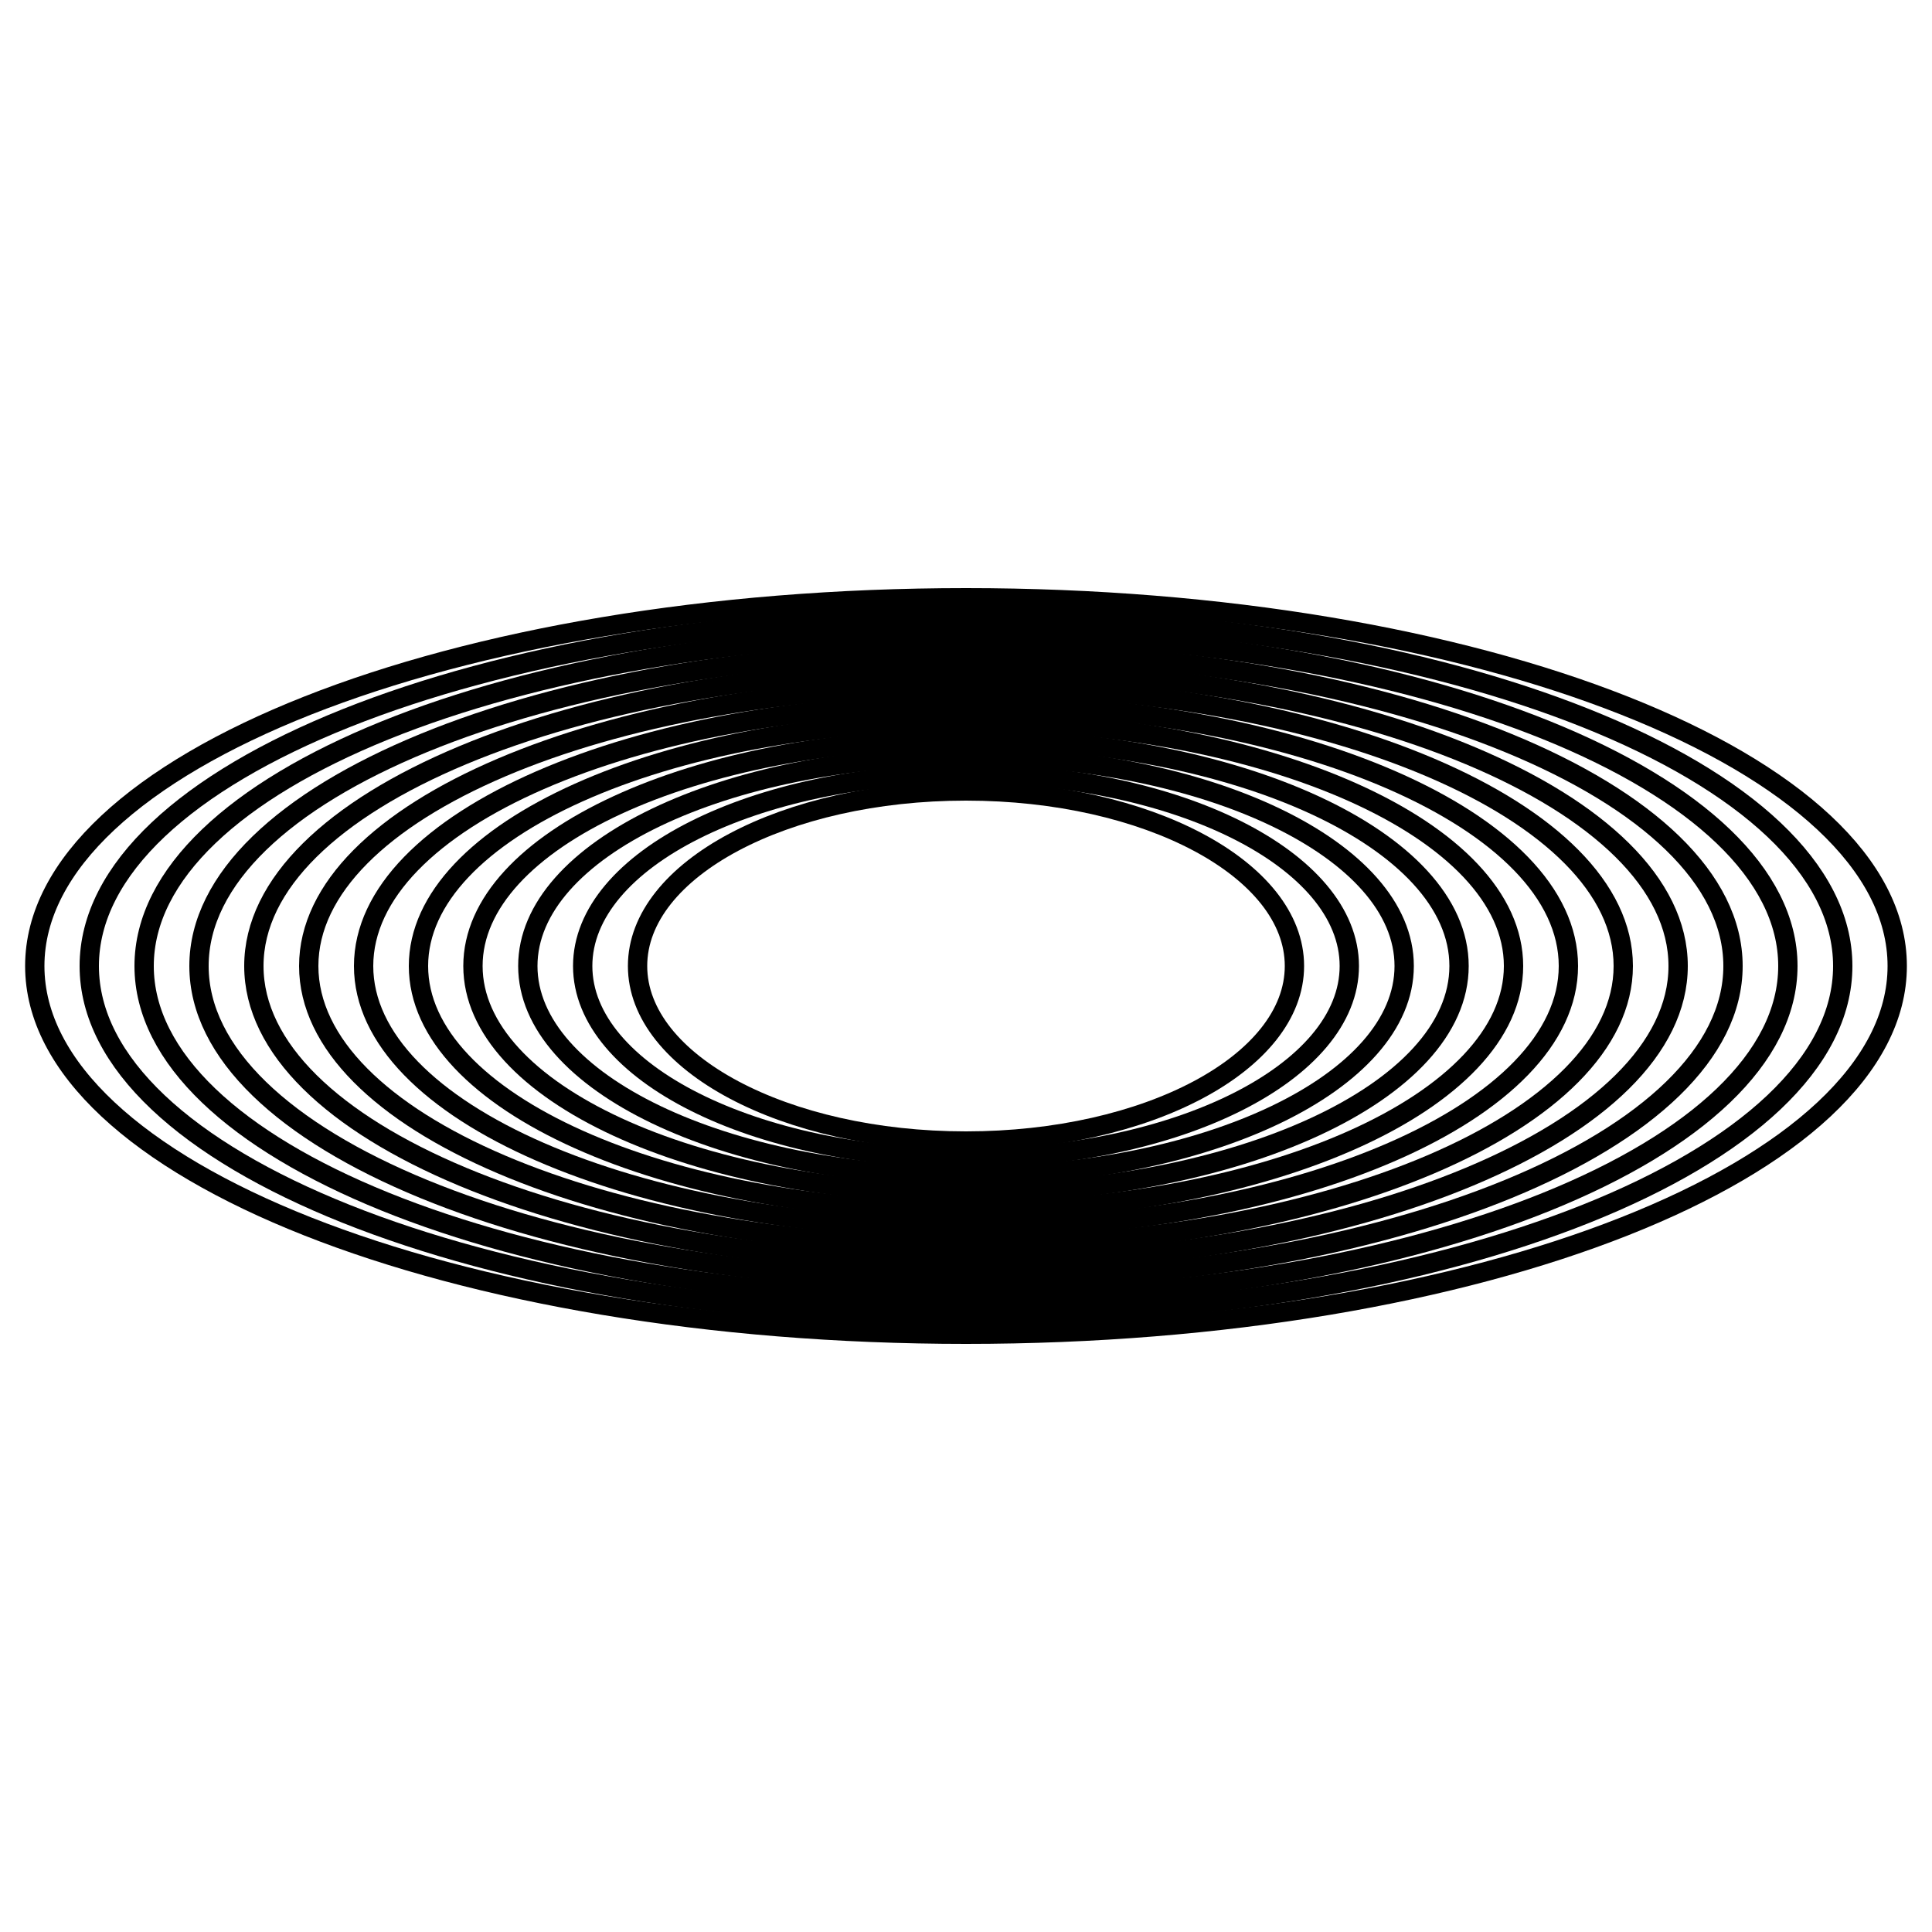
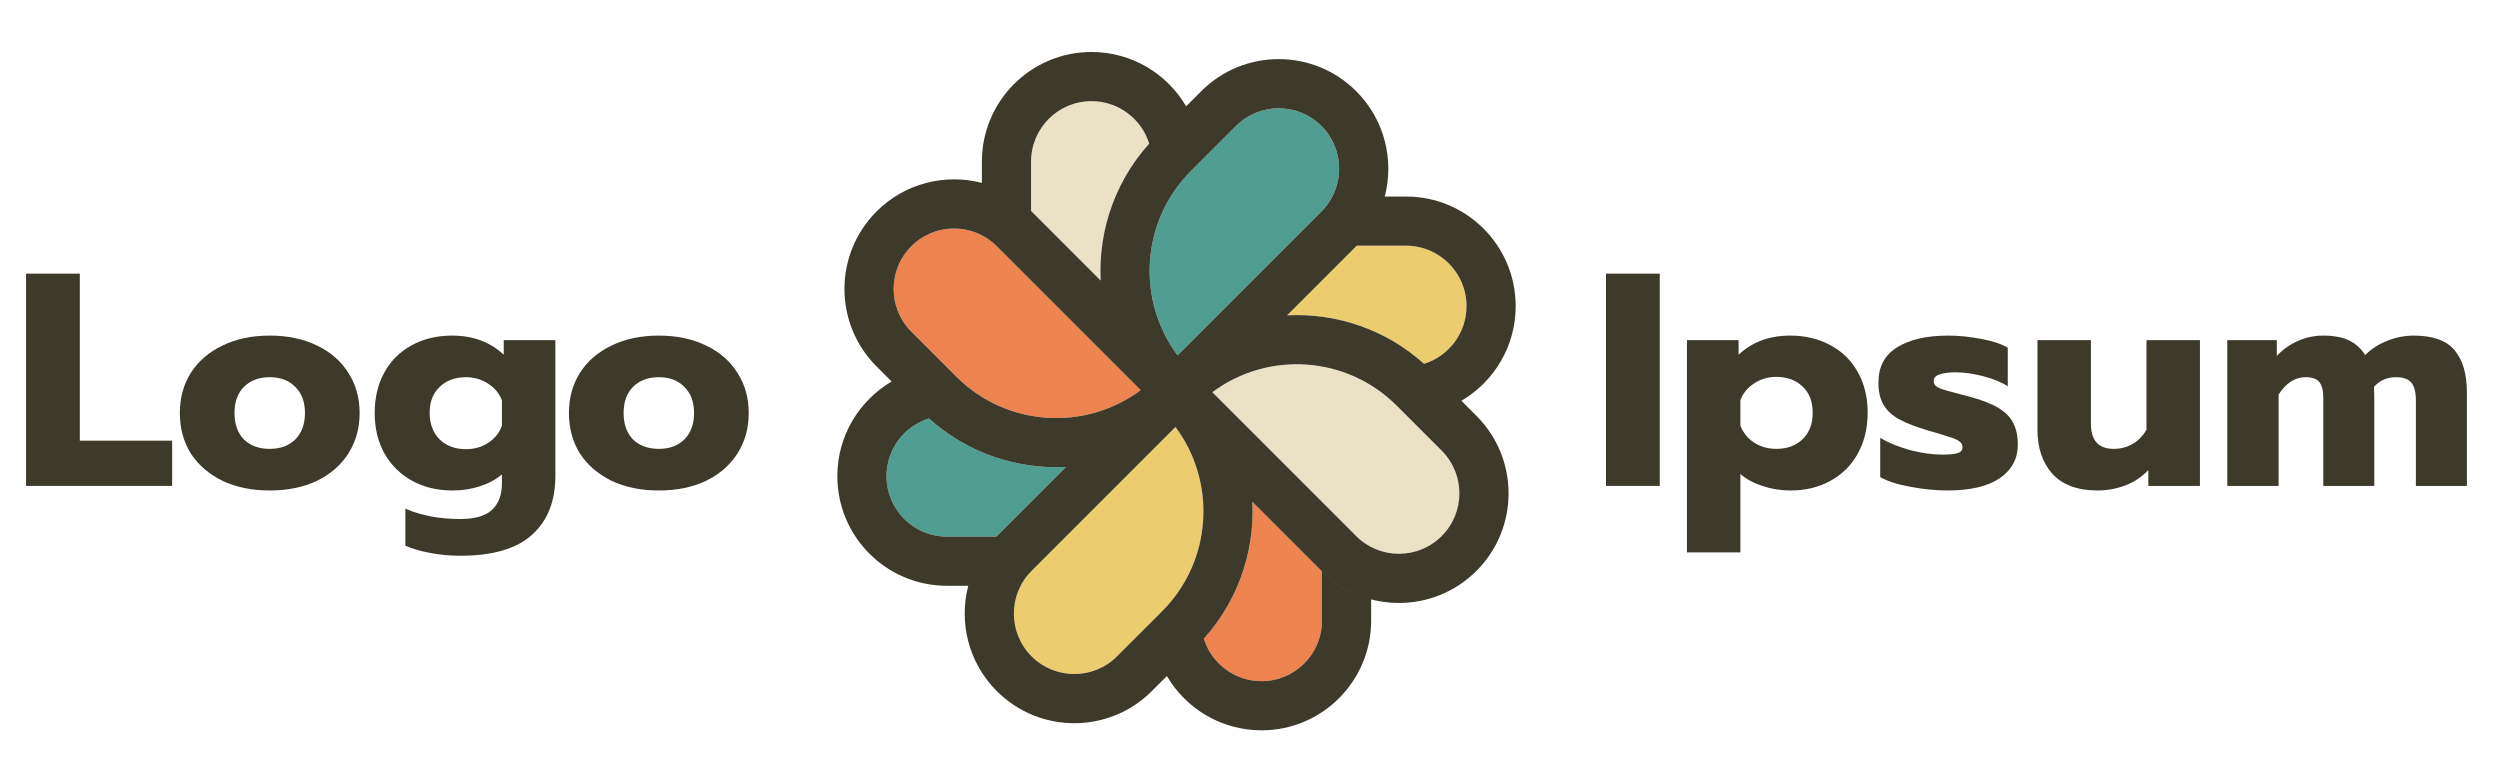
- <svg xmlns="http://www.w3.org/2000/svg" id="logo-62" width="80" height="80" viewBox="0 0 50 50" fill="none">
-   <path class="stroke" d="M25 29.53C29.694 29.53 33.5 27.502 33.5 25C33.5 22.498 29.694 20.47 25 20.47C20.306 20.47 16.5 22.498 16.5 25C16.5 27.502 20.306 29.53 25 29.53Z" stroke="black" stroke-width="0.5" stroke-miterlimit="10" />
-   <path class="stroke" d="M25 29.98C30.479 29.98 34.92 27.75 34.92 25C34.92 22.25 30.479 20.02 25 20.02C19.521 20.02 15.08 22.25 15.08 25C15.08 27.75 19.521 29.98 25 29.98Z" stroke="black" stroke-width="0.5" stroke-miterlimit="10" />
-   <path class="stroke" d="M25 30.44C31.263 30.44 36.34 28.005 36.34 25C36.34 21.996 31.263 19.56 25 19.56C18.737 19.56 13.66 21.996 13.66 25C13.66 28.005 18.737 30.44 25 30.44Z" stroke="black" stroke-width="0.5" stroke-miterlimit="10" />
-   <path class="stroke" d="M25 30.89C32.047 30.89 37.76 28.253 37.76 25C37.76 21.747 32.047 19.11 25 19.11C17.953 19.11 12.24 21.747 12.24 25C12.24 28.253 17.953 30.89 25 30.89Z" stroke="black" stroke-width="0.5" stroke-miterlimit="10" />
-   <path class="stroke" d="M25 31.35C32.826 31.35 39.17 28.507 39.17 25C39.17 21.493 32.826 18.65 25 18.65C17.174 18.65 10.83 21.493 10.83 25C10.83 28.507 17.174 31.35 25 31.35Z" stroke="black" stroke-width="0.5" stroke-miterlimit="10" />
-   <path class="stroke" d="M25 31.8C33.61 31.8 40.59 28.756 40.59 25C40.59 21.244 33.61 18.2 25 18.2C16.39 18.2 9.41 21.244 9.41 25C9.41 28.756 16.39 31.8 25 31.8Z" stroke="black" stroke-width="0.5" stroke-miterlimit="10" />
-   <path class="stroke" d="M25 32.26C34.394 32.26 42.01 29.01 42.01 25C42.01 20.99 34.394 17.74 25 17.74C15.606 17.74 7.99 20.99 7.99 25C7.99 29.01 15.606 32.26 25 32.26Z" stroke="black" stroke-width="0.5" stroke-miterlimit="10" />
-   <path class="stroke" d="M25 32.71C35.179 32.71 43.43 29.258 43.43 25C43.43 20.742 35.179 17.29 25 17.29C14.821 17.29 6.57 20.742 6.57 25C6.57 29.258 14.821 32.71 25 32.71Z" stroke="black" stroke-width="0.5" stroke-miterlimit="10" />
-   <path class="stroke" d="M25 33.16C35.963 33.16 44.85 29.507 44.85 25C44.85 20.493 35.963 16.84 25 16.84C14.037 16.84 5.15 20.493 5.15 25C5.15 29.507 14.037 33.16 25 33.16Z" stroke="black" stroke-width="0.5" stroke-miterlimit="10" />
-   <path class="stroke" d="M25 33.62C36.747 33.62 46.27 29.761 46.27 25C46.27 20.239 36.747 16.38 25 16.38C13.253 16.38 3.73 20.239 3.73 25C3.73 29.761 13.253 33.62 25 33.62Z" stroke="black" stroke-width="0.5" stroke-miterlimit="10" />
-   <path class="stroke" d="M25 34.07C37.531 34.07 47.69 30.009 47.69 25C47.69 19.991 37.531 15.93 25 15.93C12.469 15.93 2.31 19.991 2.31 25C2.31 30.009 12.469 34.07 25 34.07Z" stroke="black" stroke-width="0.5" stroke-miterlimit="10" />
-   <path class="stroke" d="M25 34.53C38.31 34.53 49.1 30.263 49.1 25C49.1 19.737 38.31 15.47 25 15.47C11.69 15.47 0.9 19.737 0.9 25C0.9 30.263 11.69 34.53 25 34.53Z" stroke="black" stroke-width="0.5" stroke-miterlimit="10" />
+ <svg xmlns="http://www.w3.org/2000/svg" id="logo-25" width="147" height="46" viewBox="0 0 147 46" fill="none">
+   <path fill-rule="evenodd" clip-rule="evenodd" d="M72.676 7.407C74.063 6.02 76.313 6.02 77.701 7.407C79.089 8.795 79.089 11.045 77.701 12.433L69.24 20.894C66.811 17.638 67.075 13.008 70.032 10.051L72.676 7.407Z" class="ccompli1" fill="#4F9E91" />
+   <path fill-rule="evenodd" clip-rule="evenodd" d="M84.771 26.497C86.159 27.884 86.159 30.134 84.771 31.522C83.384 32.91 81.134 32.91 79.746 31.522L71.285 23.061C74.54 20.632 79.171 20.896 82.128 23.853L84.771 26.497Z" class="ccustom" fill="#EBE1C5" />
+   <path fill-rule="evenodd" clip-rule="evenodd" d="M65.682 38.592C64.294 39.98 62.044 39.98 60.657 38.592C59.269 37.205 59.269 34.955 60.657 33.567L69.117 25.106C71.547 28.362 71.283 32.992 68.326 35.949L65.682 38.592Z" class="ccompli2" fill="#EBCC6E" />
+   <path fill-rule="evenodd" clip-rule="evenodd" d="M53.587 19.503C52.199 18.115 52.199 15.865 53.587 14.478C54.974 13.09 57.224 13.09 58.612 14.478L67.073 22.939C63.817 25.368 59.187 25.104 56.23 22.147L53.587 19.503Z" class="ccustom" fill="#ED834E" />
+   <path fill-rule="evenodd" clip-rule="evenodd" d="M70.785 37.556C72.831 35.281 73.782 32.37 73.638 29.503L77.701 33.567C77.712 33.577 77.722 33.587 77.732 33.597V36.498C77.732 38.461 76.141 40.052 74.178 40.052C72.584 40.052 71.235 39.002 70.785 37.556Z" class="ccustom" fill="#ED834E" />
+   <path fill-rule="evenodd" clip-rule="evenodd" d="M54.623 24.606C56.898 26.652 59.809 27.603 62.675 27.459L58.612 31.522C58.602 31.532 58.592 31.543 58.582 31.553H55.681C53.718 31.553 52.127 29.962 52.127 27.999C52.127 26.405 53.177 25.056 54.623 24.606Z" class="ccompli1" fill="#4F9E91" />
+   <path fill-rule="evenodd" clip-rule="evenodd" d="M83.735 21.394C81.46 19.348 78.549 18.397 75.682 18.541L79.746 14.478C79.756 14.467 79.766 14.457 79.776 14.447H82.677C84.64 14.447 86.231 16.038 86.231 18.001C86.231 19.595 85.181 20.944 83.735 21.394Z" class="ccompli2" fill="#EBCC6E" />
+   <path fill-rule="evenodd" clip-rule="evenodd" d="M67.573 8.444C65.527 10.719 64.576 13.63 64.72 16.497L60.657 12.433C60.646 12.423 60.636 12.413 60.626 12.403V9.502C60.626 7.539 62.217 5.948 64.18 5.948C65.774 5.948 67.123 6.998 67.573 8.444Z" class="ccustom" fill="#EBE1C5" />
+   <path fill-rule="evenodd" clip-rule="evenodd" d="M64.18 3.057C60.62 3.057 57.735 5.943 57.735 9.502V10.755C55.593 10.196 53.22 10.755 51.542 12.433C49.025 14.95 49.025 19.031 51.542 21.548L52.428 22.434C50.519 23.553 49.236 25.626 49.236 27.999C49.236 31.559 52.122 34.444 55.681 34.444H56.934C56.375 36.586 56.934 38.959 58.612 40.637C61.129 43.154 65.21 43.154 67.727 40.637L70.37 37.993C72.702 35.661 73.792 32.557 73.638 29.503L77.701 33.567C80.218 36.084 84.299 36.084 86.816 33.567C89.333 31.05 89.333 26.969 86.816 24.452L85.93 23.566C87.839 22.447 89.122 20.374 89.122 18.001C89.122 14.441 86.236 11.556 82.677 11.556H81.424C81.983 9.414 81.424 7.041 79.746 5.363C77.229 2.846 73.148 2.846 70.631 5.363L67.988 8.007C65.656 10.339 64.566 13.443 64.72 16.497L60.657 12.433C60.647 12.423 60.636 12.413 60.626 12.403V9.502C60.626 7.539 62.217 5.948 64.18 5.948C65.774 5.948 67.123 6.998 67.573 8.444C67.707 8.295 67.845 8.15 67.988 8.007L69.745 6.249C68.626 4.34 66.553 3.057 64.18 3.057ZM79.776 14.447C79.766 14.457 79.756 14.467 79.746 14.478L75.683 18.541C78.549 18.397 81.46 19.348 83.735 21.394C85.181 20.944 86.231 19.595 86.231 18.001C86.231 16.038 84.64 14.447 82.677 14.447H79.776ZM58.582 31.553C58.592 31.543 58.602 31.532 58.612 31.522L62.675 27.459C59.809 27.603 56.898 26.652 54.623 24.606C53.177 25.056 52.127 26.405 52.127 27.999C52.127 29.962 53.718 31.553 55.681 31.553H58.582ZM54.512 24.505C54.402 24.403 54.293 24.298 54.186 24.191V24.191C54.293 24.299 54.402 24.403 54.512 24.505ZM74.178 42.943C71.805 42.943 69.732 41.66 68.613 39.751L70.37 37.993C70.513 37.85 70.651 37.705 70.785 37.556C71.235 39.002 72.584 40.052 74.178 40.052C76.141 40.052 77.732 38.461 77.732 36.498V33.597C78.565 34.419 79.566 34.968 80.623 35.245V36.498C80.623 40.057 77.738 42.943 74.178 42.943ZM77.701 7.408C76.314 6.02 74.064 6.02 72.676 7.408L70.032 10.051C67.075 13.008 66.811 17.638 69.24 20.894L77.701 12.433C79.089 11.045 79.089 8.795 77.701 7.408ZM84.771 31.522C86.159 30.134 86.159 27.884 84.771 26.497L82.128 23.853C79.171 20.896 74.54 20.632 71.285 23.061L79.746 31.522C81.134 32.91 83.384 32.91 84.771 31.522ZM65.682 38.592C64.294 39.98 62.044 39.98 60.657 38.592C59.269 37.205 59.269 34.955 60.657 33.567L69.118 25.106C71.547 28.361 71.283 32.992 68.326 35.949L65.682 38.592ZM53.587 14.478C52.199 15.865 52.199 18.115 53.587 19.503L56.23 22.147C59.187 25.104 63.818 25.368 67.073 22.939L58.612 14.478C57.224 13.09 54.974 13.09 53.587 14.478Z" class="cneutral" fill="#3D3A2C" />
+   <path d="M1.533 16.09H4.693V25.911H10.122V28.572H1.533V16.09Z" class="cneutral" fill="#3D3A2C" />
+   <path d="M15.86 28.84C14.801 28.84 13.872 28.649 13.075 28.268C12.277 27.875 11.658 27.34 11.217 26.661C10.789 25.971 10.575 25.179 10.575 24.286C10.575 23.393 10.789 22.608 11.217 21.929C11.658 21.238 12.277 20.703 13.075 20.322C13.872 19.929 14.801 19.733 15.86 19.733C16.92 19.733 17.848 19.929 18.646 20.322C19.444 20.703 20.057 21.238 20.485 21.929C20.926 22.608 21.146 23.393 21.146 24.286C21.146 25.179 20.926 25.971 20.485 26.661C20.057 27.34 19.444 27.875 18.646 28.268C17.848 28.649 16.92 28.84 15.86 28.84ZM15.86 26.393C16.491 26.393 16.991 26.209 17.36 25.84C17.741 25.459 17.932 24.941 17.932 24.286C17.932 23.631 17.741 23.119 17.36 22.75C16.991 22.369 16.491 22.179 15.86 22.179C15.229 22.179 14.723 22.369 14.342 22.75C13.973 23.119 13.789 23.631 13.789 24.286C13.789 24.941 13.973 25.459 14.342 25.84C14.723 26.209 15.229 26.393 15.86 26.393Z" class="cneutral" fill="#3D3A2C" />
+   <path d="M27.049 32.679C26.478 32.679 25.9 32.625 25.317 32.518C24.746 32.411 24.252 32.268 23.835 32.089V29.911C24.775 30.316 25.847 30.518 27.049 30.518C27.918 30.518 28.543 30.339 28.924 29.982C29.317 29.625 29.513 29.101 29.513 28.411V27.893C29.168 28.191 28.74 28.423 28.228 28.59C27.728 28.756 27.192 28.84 26.621 28.84C25.716 28.84 24.918 28.649 24.228 28.268C23.537 27.887 22.996 27.351 22.603 26.661C22.222 25.971 22.032 25.179 22.032 24.286C22.032 23.381 22.222 22.584 22.603 21.893C22.984 21.203 23.52 20.673 24.21 20.304C24.9 19.923 25.692 19.733 26.585 19.733C27.811 19.733 28.823 20.108 29.62 20.858V20H32.656V27.982C32.656 29.47 32.198 30.625 31.281 31.447C30.377 32.268 28.966 32.679 27.049 32.679ZM27.406 26.411C27.894 26.411 28.329 26.286 28.71 26.036C29.091 25.786 29.359 25.453 29.513 25.036V23.536C29.347 23.119 29.073 22.792 28.692 22.554C28.311 22.304 27.883 22.179 27.406 22.179C26.764 22.179 26.246 22.369 25.853 22.75C25.46 23.119 25.264 23.625 25.264 24.268C25.264 24.923 25.46 25.447 25.853 25.84C26.246 26.221 26.764 26.411 27.406 26.411Z" class="cneutral" fill="#3D3A2C" />
+   <path d="M38.739 28.84C37.679 28.84 36.751 28.649 35.953 28.268C35.156 27.875 34.537 27.34 34.096 26.661C33.668 25.971 33.453 25.179 33.453 24.286C33.453 23.393 33.668 22.608 34.096 21.929C34.537 21.238 35.156 20.703 35.953 20.322C36.751 19.929 37.679 19.733 38.739 19.733C39.798 19.733 40.727 19.929 41.525 20.322C42.322 20.703 42.935 21.238 43.364 21.929C43.804 22.608 44.025 23.393 44.025 24.286C44.025 25.179 43.804 25.971 43.364 26.661C42.935 27.34 42.322 27.875 41.525 28.268C40.727 28.649 39.798 28.84 38.739 28.84ZM38.739 26.393C39.37 26.393 39.87 26.209 40.239 25.84C40.62 25.459 40.81 24.941 40.81 24.286C40.81 23.631 40.62 23.119 40.239 22.75C39.87 22.369 39.37 22.179 38.739 22.179C38.108 22.179 37.602 22.369 37.221 22.75C36.852 23.119 36.668 23.631 36.668 24.286C36.668 24.941 36.852 25.459 37.221 25.84C37.602 26.209 38.108 26.393 38.739 26.393Z" class="cneutral" fill="#3D3A2C" />
+   <path d="M94.432 16.09H97.593V28.572H94.432V16.09Z" class="cneutral" fill="#3D3A2C" />
+   <path d="M99.193 20H102.229V20.858C103.026 20.108 104.038 19.733 105.264 19.733C106.157 19.733 106.949 19.923 107.639 20.304C108.33 20.673 108.865 21.203 109.246 21.893C109.627 22.572 109.818 23.363 109.818 24.268C109.818 25.161 109.627 25.959 109.246 26.661C108.865 27.351 108.33 27.887 107.639 28.268C106.961 28.649 106.169 28.84 105.264 28.84C104.693 28.84 104.145 28.75 103.622 28.572C103.11 28.405 102.681 28.173 102.336 27.875V32.482H99.193V20ZM104.443 26.393C105.086 26.393 105.604 26.203 105.996 25.822C106.389 25.441 106.586 24.923 106.586 24.268C106.586 23.613 106.389 23.102 105.996 22.733C105.604 22.352 105.086 22.161 104.443 22.161C103.967 22.161 103.538 22.286 103.157 22.536C102.776 22.774 102.503 23.102 102.336 23.518V25.036C102.503 25.453 102.776 25.786 103.157 26.036C103.538 26.274 103.967 26.393 104.443 26.393Z" class="cneutral" fill="#3D3A2C" />
+   <path d="M114.503 28.84C113.813 28.84 113.093 28.768 112.343 28.625C111.593 28.494 110.997 28.304 110.557 28.054V25.75C111.045 26.036 111.628 26.274 112.307 26.465C112.997 26.643 113.628 26.732 114.2 26.732C114.616 26.732 114.92 26.703 115.11 26.643C115.301 26.584 115.396 26.465 115.396 26.286C115.396 26.143 115.331 26.03 115.2 25.947C115.081 25.852 114.854 25.756 114.521 25.661C114.2 25.554 113.825 25.441 113.396 25.322C112.67 25.107 112.099 24.887 111.682 24.661C111.265 24.435 110.956 24.149 110.753 23.804C110.551 23.459 110.45 23.024 110.45 22.5C110.45 21.572 110.813 20.881 111.539 20.429C112.277 19.965 113.283 19.733 114.557 19.733C115.176 19.733 115.825 19.798 116.503 19.929C117.194 20.06 117.711 20.233 118.057 20.447V22.715C117.7 22.477 117.223 22.28 116.628 22.125C116.045 21.971 115.497 21.893 114.985 21.893C114.581 21.893 114.265 21.935 114.039 22.018C113.813 22.09 113.7 22.221 113.7 22.411C113.7 22.59 113.813 22.727 114.039 22.822C114.265 22.917 114.67 23.036 115.253 23.179C115.634 23.274 115.795 23.316 115.735 23.304C116.497 23.506 117.086 23.733 117.503 23.983C117.92 24.233 118.211 24.53 118.378 24.875C118.557 25.209 118.646 25.637 118.646 26.161C118.646 26.982 118.289 27.637 117.575 28.125C116.872 28.601 115.848 28.84 114.503 28.84Z" class="cneutral" fill="#3D3A2C" />
+   <path d="M123.338 28.84C122.16 28.84 121.273 28.512 120.678 27.857C120.095 27.203 119.803 26.34 119.803 25.268V20H122.946V24.911C122.946 25.899 123.392 26.393 124.285 26.393C124.69 26.393 125.059 26.298 125.392 26.107C125.725 25.917 125.999 25.637 126.213 25.268V20H129.356V28.572H126.321V27.643C125.952 28.036 125.505 28.334 124.981 28.536C124.458 28.738 123.91 28.84 123.338 28.84Z" class="cneutral" fill="#3D3A2C" />
+   <path d="M130.965 20H133.876V20.929C134.233 20.548 134.644 20.256 135.108 20.054C135.572 19.84 136.066 19.733 136.59 19.733C137.233 19.733 137.745 19.828 138.126 20.018C138.519 20.209 138.834 20.494 139.072 20.875C139.429 20.518 139.864 20.238 140.376 20.036C140.888 19.834 141.406 19.733 141.929 19.733C143.06 19.733 143.864 20.024 144.34 20.608C144.816 21.179 145.054 22.006 145.054 23.09V28.572H142.054V23.536C142.054 23.06 141.965 22.715 141.786 22.5C141.608 22.286 141.31 22.179 140.894 22.179C140.358 22.179 139.923 22.369 139.59 22.75C139.602 22.953 139.608 23.262 139.608 23.679V28.572H136.608V23.411C136.608 22.971 136.531 22.655 136.376 22.465C136.221 22.274 135.947 22.179 135.555 22.179C134.947 22.179 134.424 22.518 133.983 23.197V28.572H130.965V20Z" class="cneutral" fill="#3D3A2C" />
</svg>
